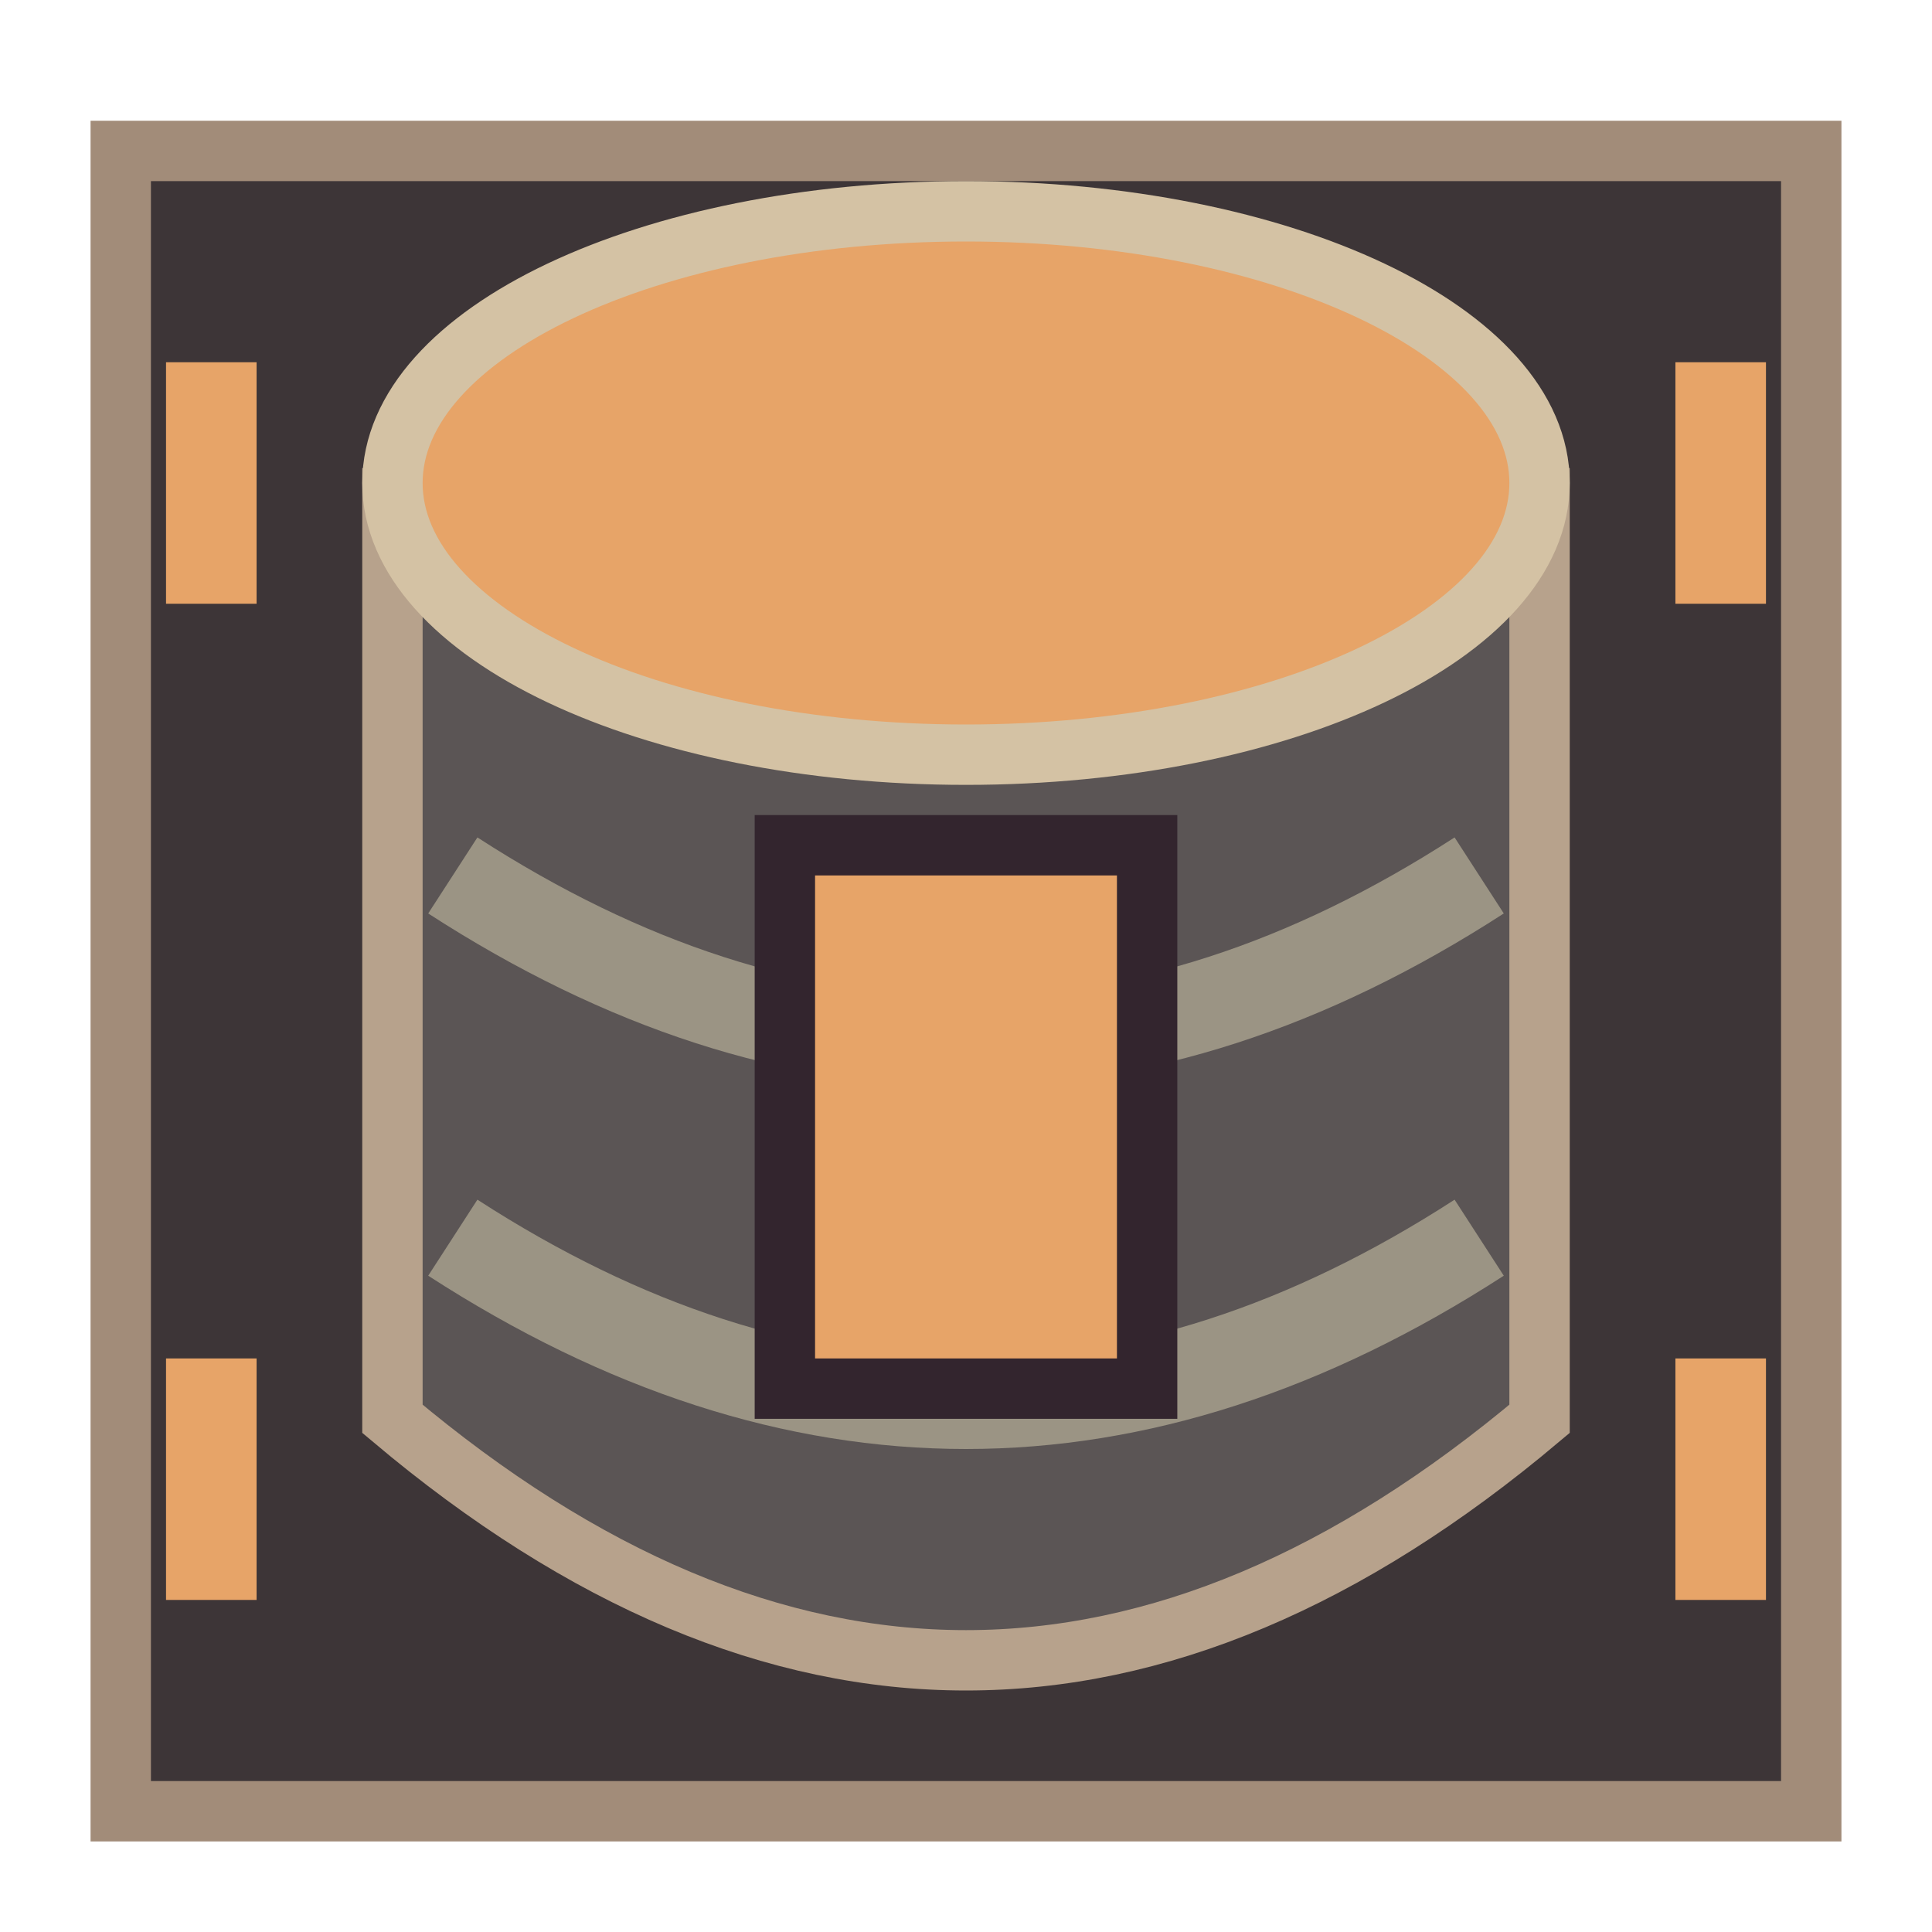
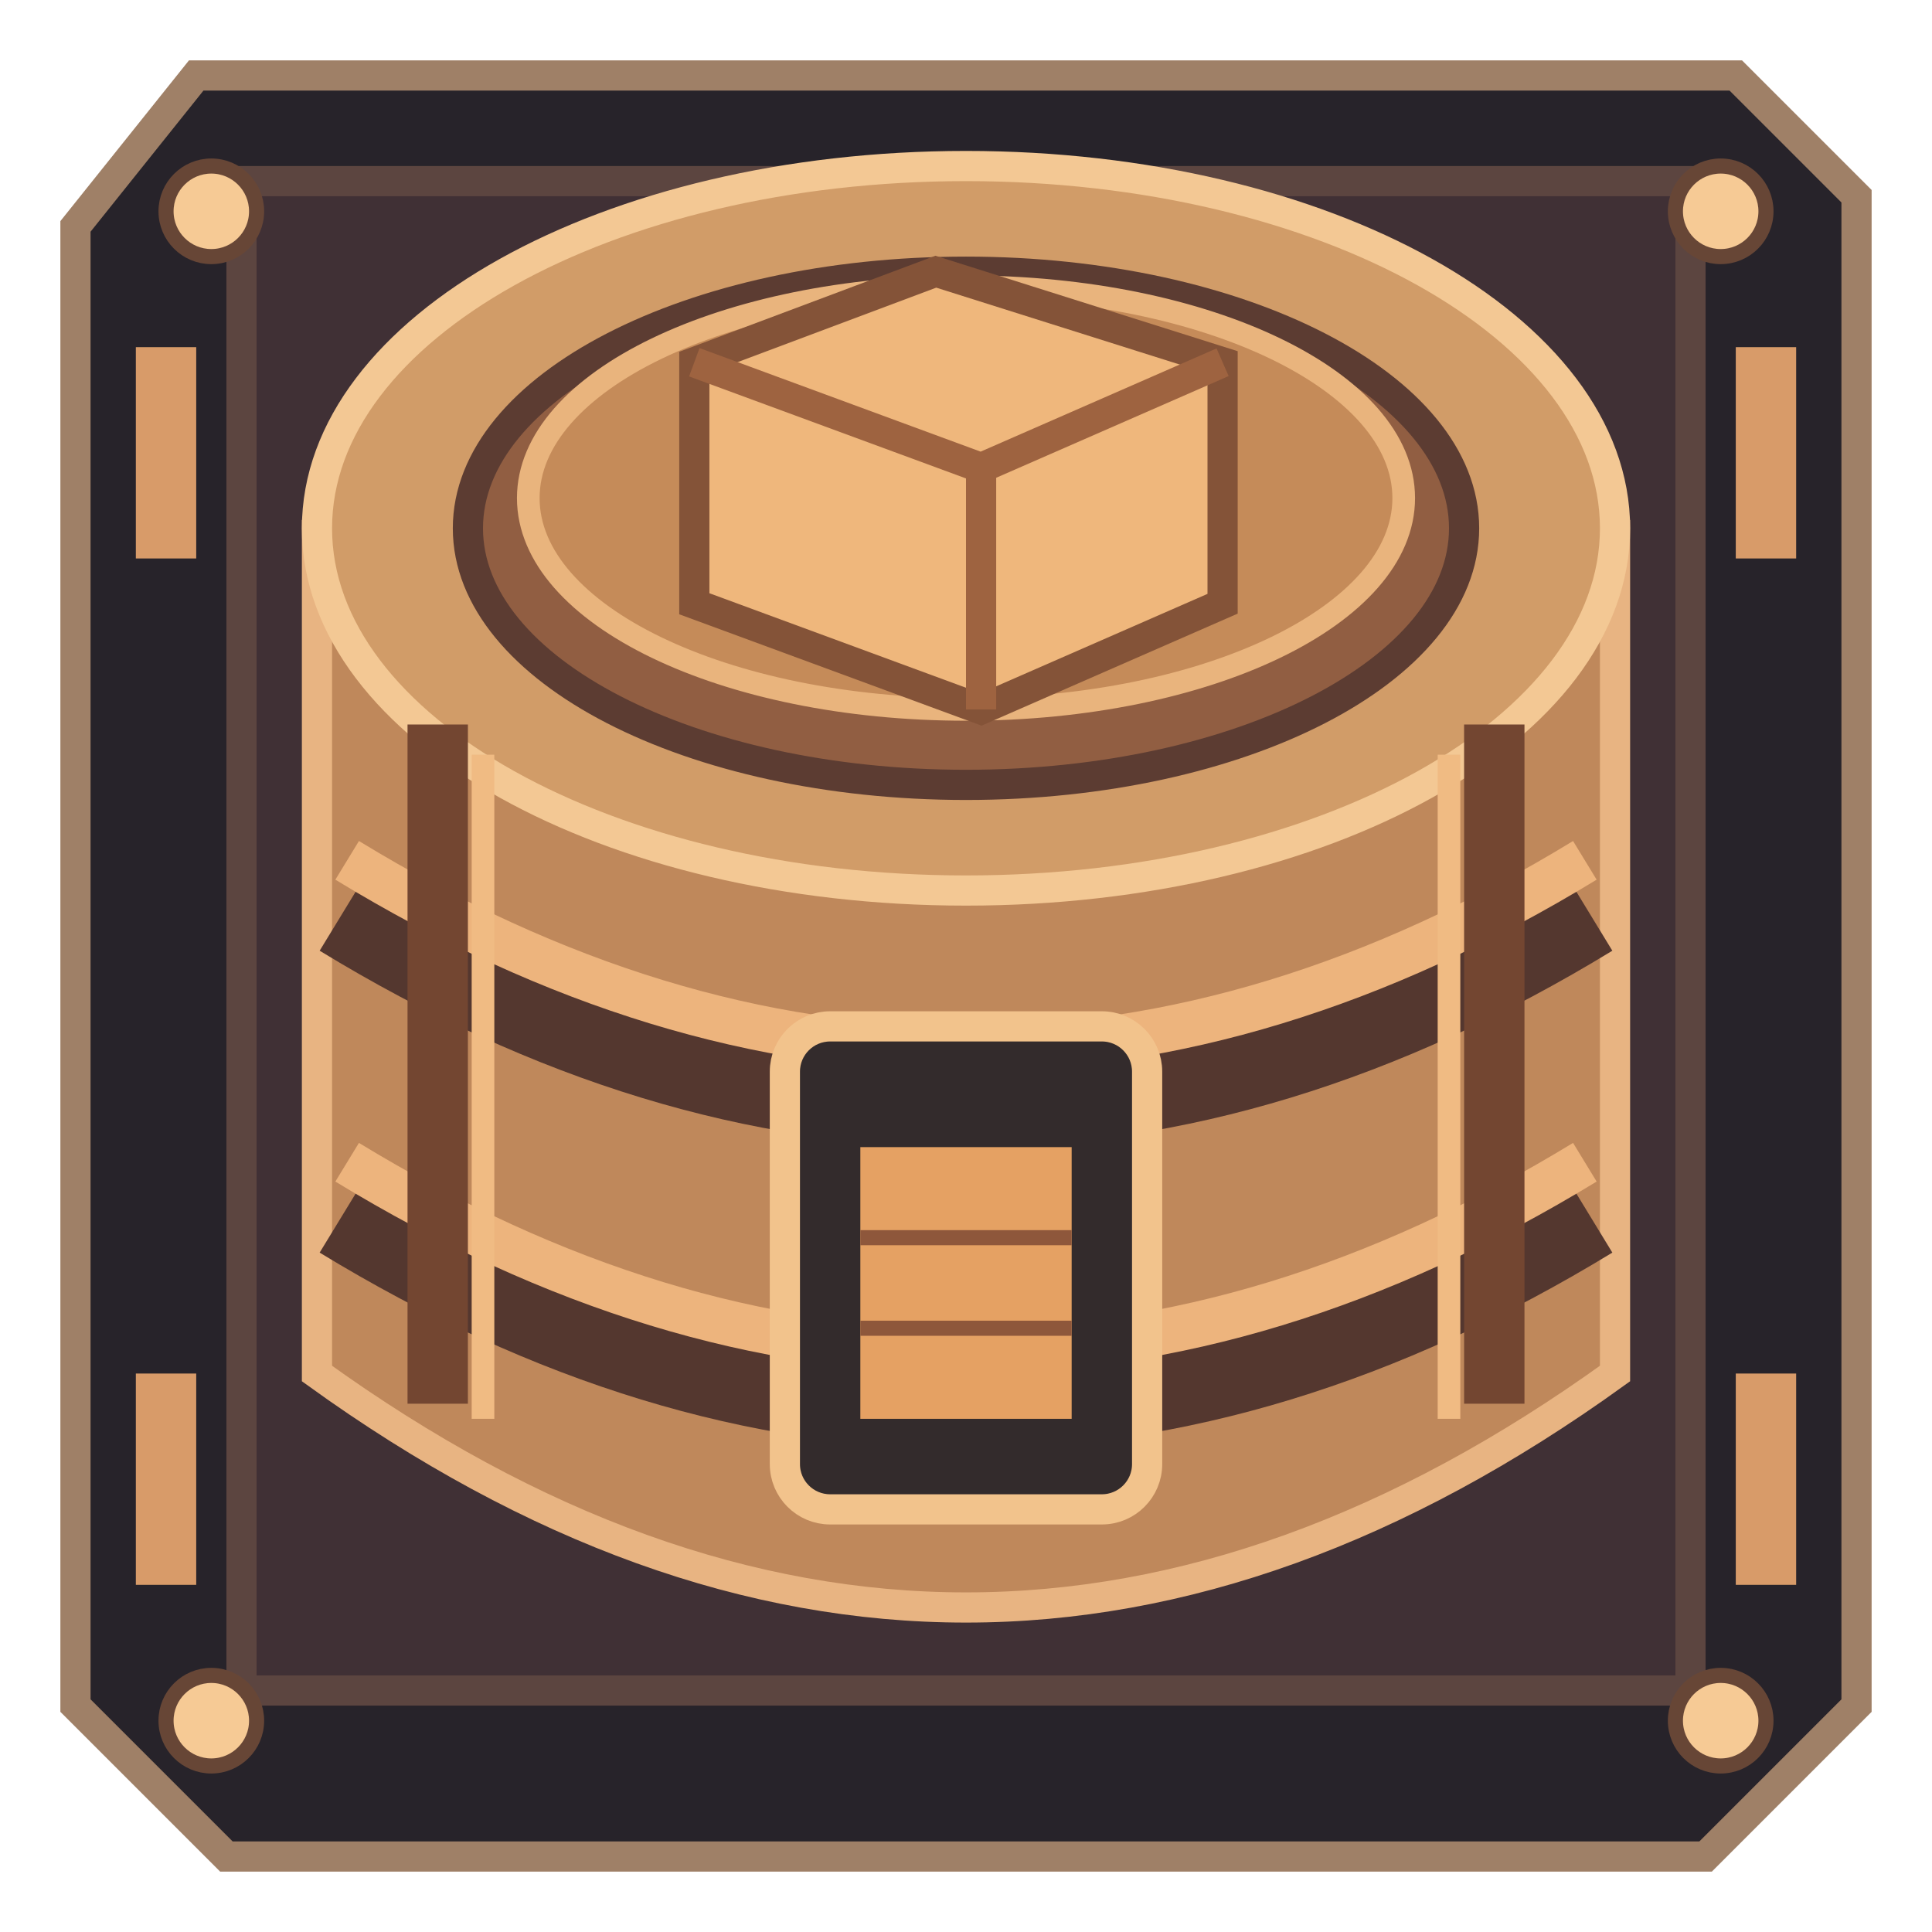
- <svg xmlns="http://www.w3.org/2000/svg" width="64" height="64" viewBox="0 0 64 64">
-   <rect x="4" y="5" width="56" height="55" fill="#3d3537" stroke="#a28c79" stroke-width="2" />
-   <path d="M13 16Q32 1 51 16V47Q32 63 13 47Z" fill="#5b5555" stroke="#b7a28c" stroke-width="2" />
-   <ellipse cx="32" cy="16" rx="19" ry="9" fill="#e7a468" stroke="#d4c2a4" stroke-width="2" />
-   <path d="M15 29Q32 40 49 29M15 41Q32 52 49 41" fill="none" stroke="#9b9484" stroke-width="3" />
-   <rect x="26" y="28" width="12" height="18" fill="#e7a468" stroke="#33252e" stroke-width="2" />
-   <path d="M7 12V20M57 12V20M7 45V53M57 45V53" stroke="#e7a468" stroke-width="3" />
+ <svg xmlns="http://www.w3.org/2000/svg" width="256" height="256" viewBox="0 0 128 128">
+   <defs>
+     <linearGradient id="metal">
+       <stop stop-color="#5b3830" />
+       <stop offset=".28" stop-color="#d89762" />
+       <stop offset=".5" stop-color="#f0bd81" />
+       <stop offset=".8" stop-color="#a06545" />
+       <stop offset="1" stop-color="#51342f" />
+     </linearGradient>
+     <radialGradient id="lid" cx="38%" cy="28%">
+       <stop stop-color="#ffd59b" />
+       <stop offset=".7" stop-color="#c58a59" />
+       <stop offset="1" stop-color="#794c37" />
+     </radialGradient>
+   </defs>
+   <path d="M13 5H115L123 13V113L113 123H15L5 113V15Z" fill="#27232a" stroke="#9f8067" stroke-width="2" />
+   <path d="M16 12H112V112H16Z" fill="#403035" stroke="#5c4540" stroke-width="2" />
+   <path d="M21 35Q64 8 107 35V91Q64 122 21 91Z" fill="#bf885b" stroke="#e8b482" stroke-width="2" />
+   <ellipse cx="64" cy="35" rx="43" ry="24" fill="#d19c68" stroke="#f3c894" stroke-width="2" />
+   <ellipse cx="64" cy="35" rx="33" ry="17" fill="#915e42" stroke="#5c3c32" stroke-width="2" />
+   <ellipse cx="64" cy="33" rx="29" ry="14" fill="#c58b59" stroke="#e9b47d" stroke-width="1.5" />
+   <path d="M46 24L62 18L81 24V40L65 47L46 40Z" fill="#efb77c" stroke="#845338" stroke-width="2" />
+   <path d="M46 24L65 31L81 24M65 31V47" fill="none" stroke="#9e6340" stroke-width="2" />
+   <path d="M23 60Q64 85 105 60M23 80Q64 105 105 80" fill="none" stroke="#54372f" stroke-width="7" />
+   <path d="M23 57Q64 82 105 57M23 77Q64 102 105 77" fill="none" stroke="#edb47d" stroke-width="3" />
+   <path d="M29 48V93M99 48V93" stroke="#734631" stroke-width="4" />
+   <path d="M32 50V94M96 50V94" stroke="#f0bb83" stroke-width="1.5" />
+   <rect x="52" y="68" width="24" height="32" rx="3" fill="#332b2c" stroke="#f2c38c" stroke-width="2" />
+   <path d="M57 94V76H71V94Z" fill="#e5a163" />
+   <path d="M57 82H71M57 88H71" stroke="#8e573b" />
+   <path d="M11 23V37M117 23V37M11 91V105M117 91V105" stroke="#d89b69" stroke-width="4" />
+   <g fill="#f6ca95" stroke="#674636">
+     <circle cx="14" cy="14" r="3" />
+     <circle cx="114" cy="14" r="3" />
+     <circle cx="14" cy="114" r="3" />
+     <circle cx="114" cy="114" r="3" />
+   </g>
</svg>
